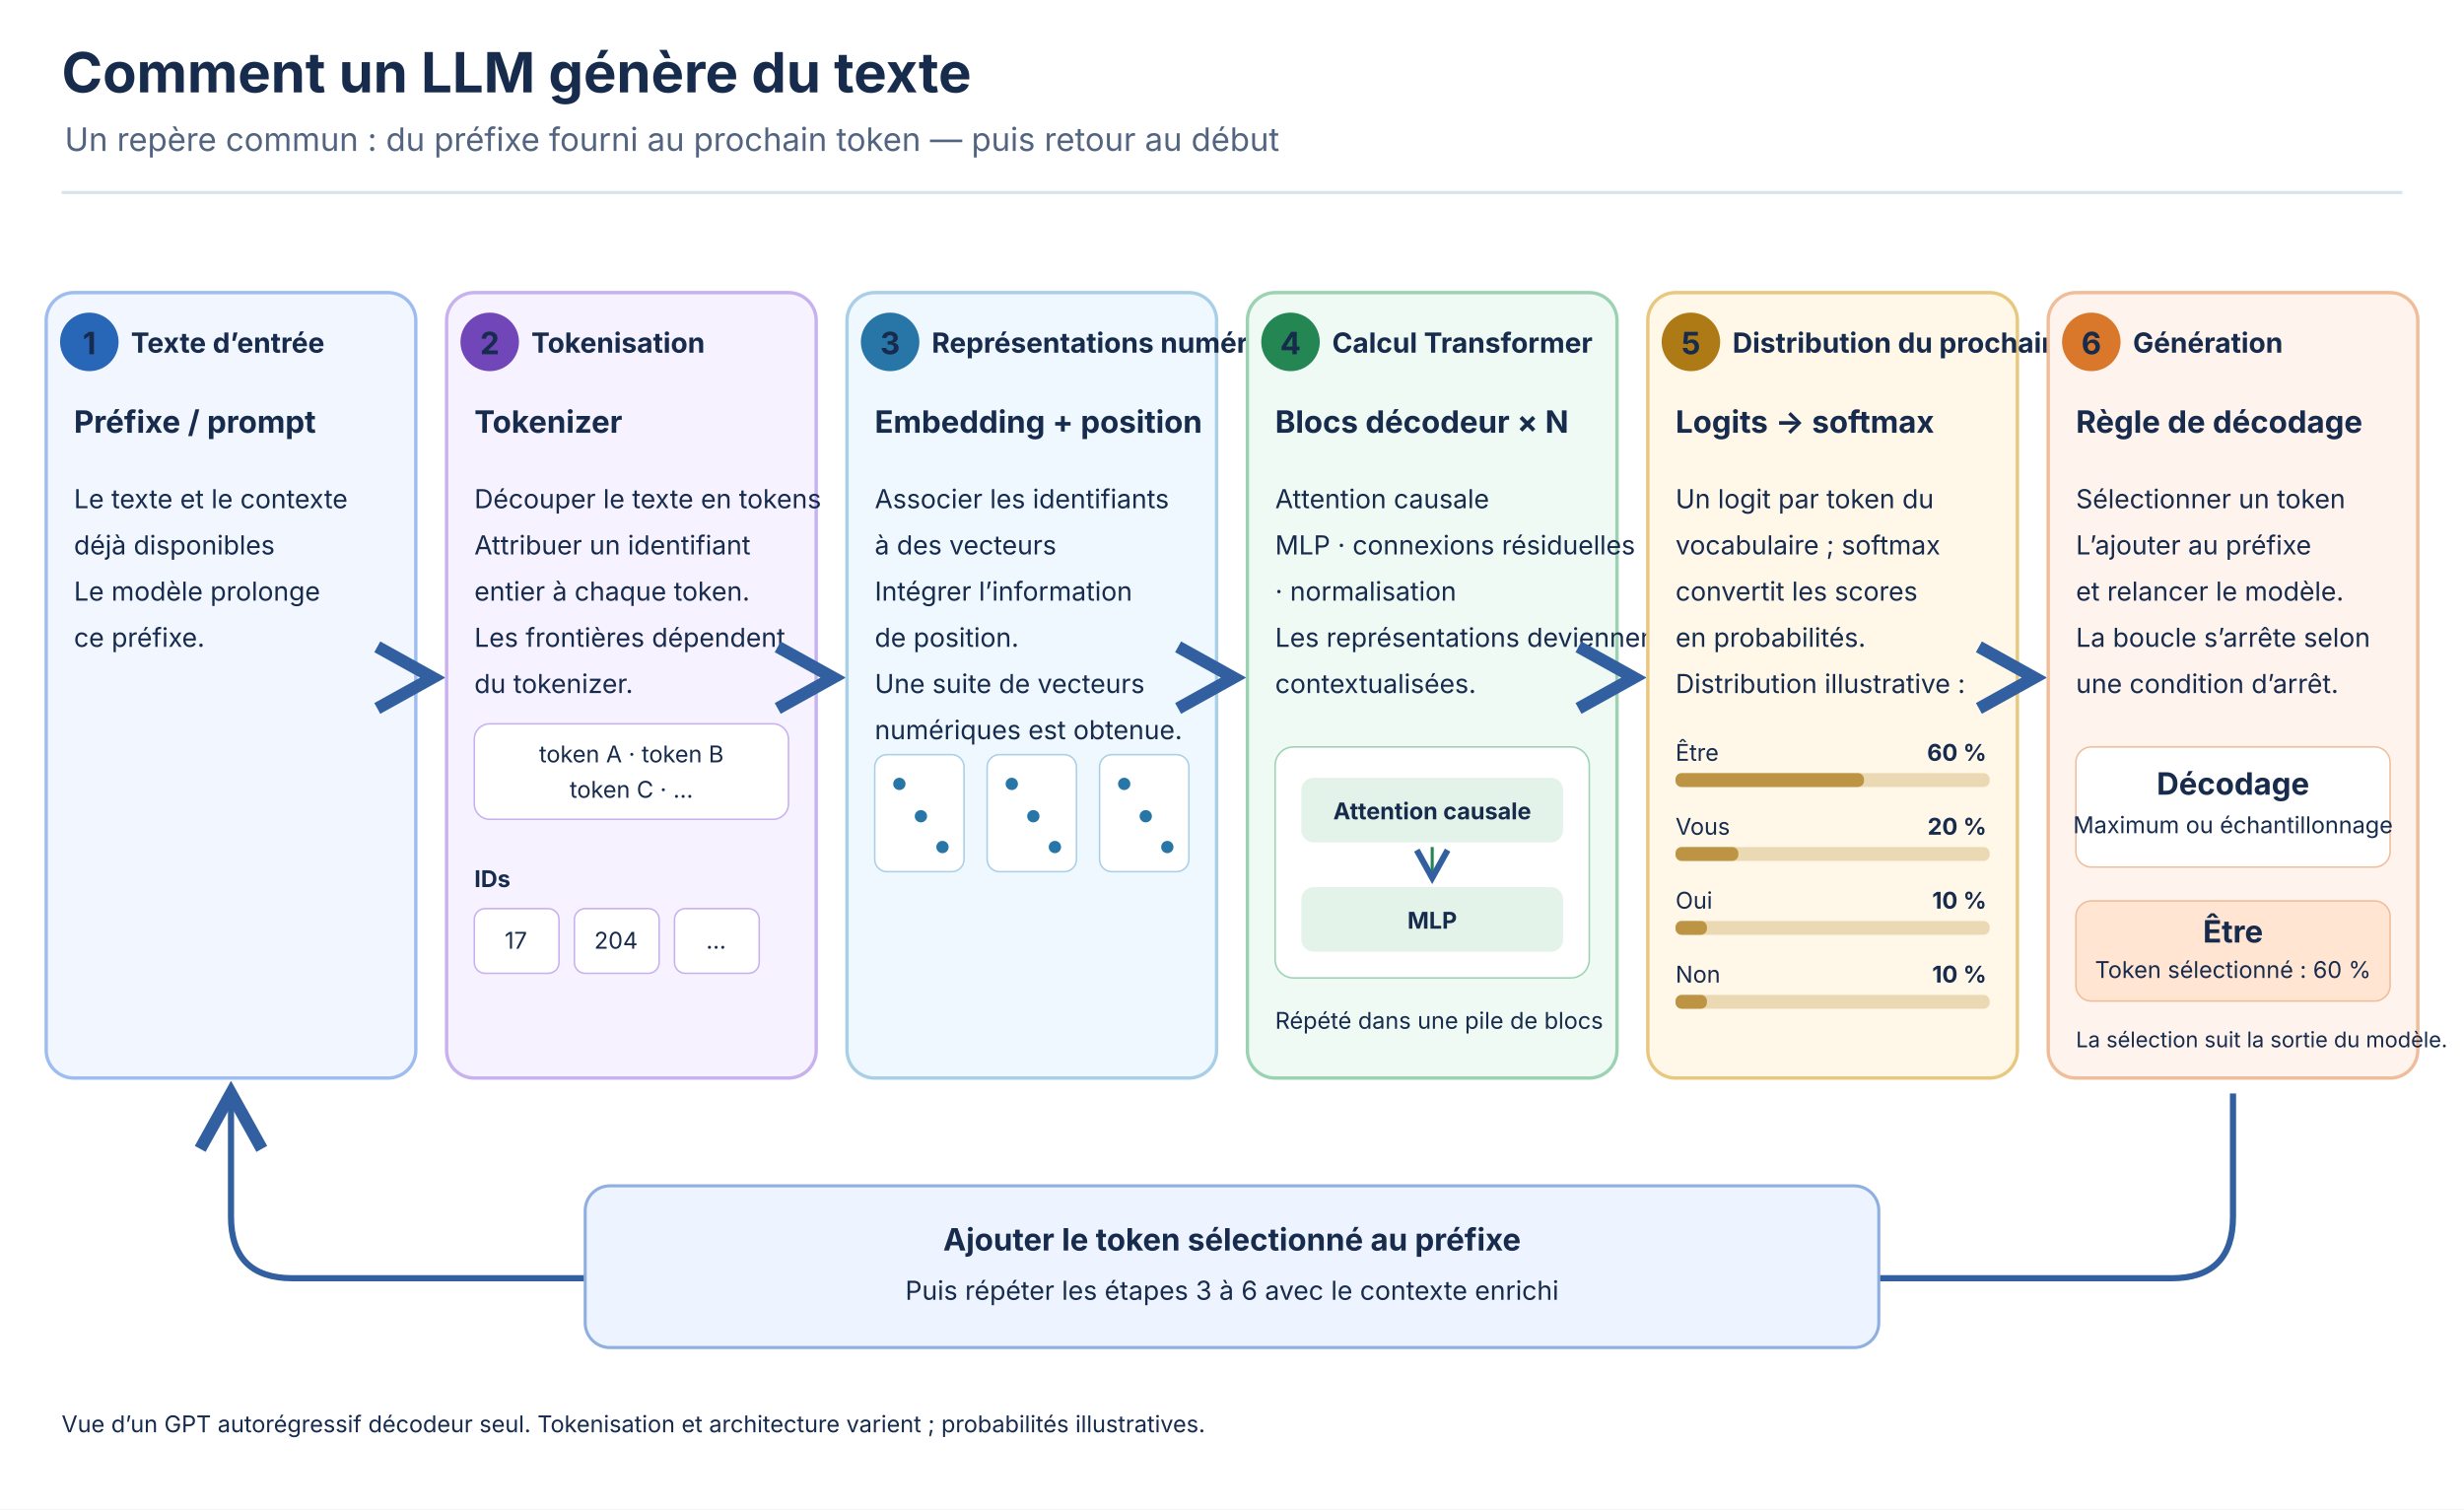
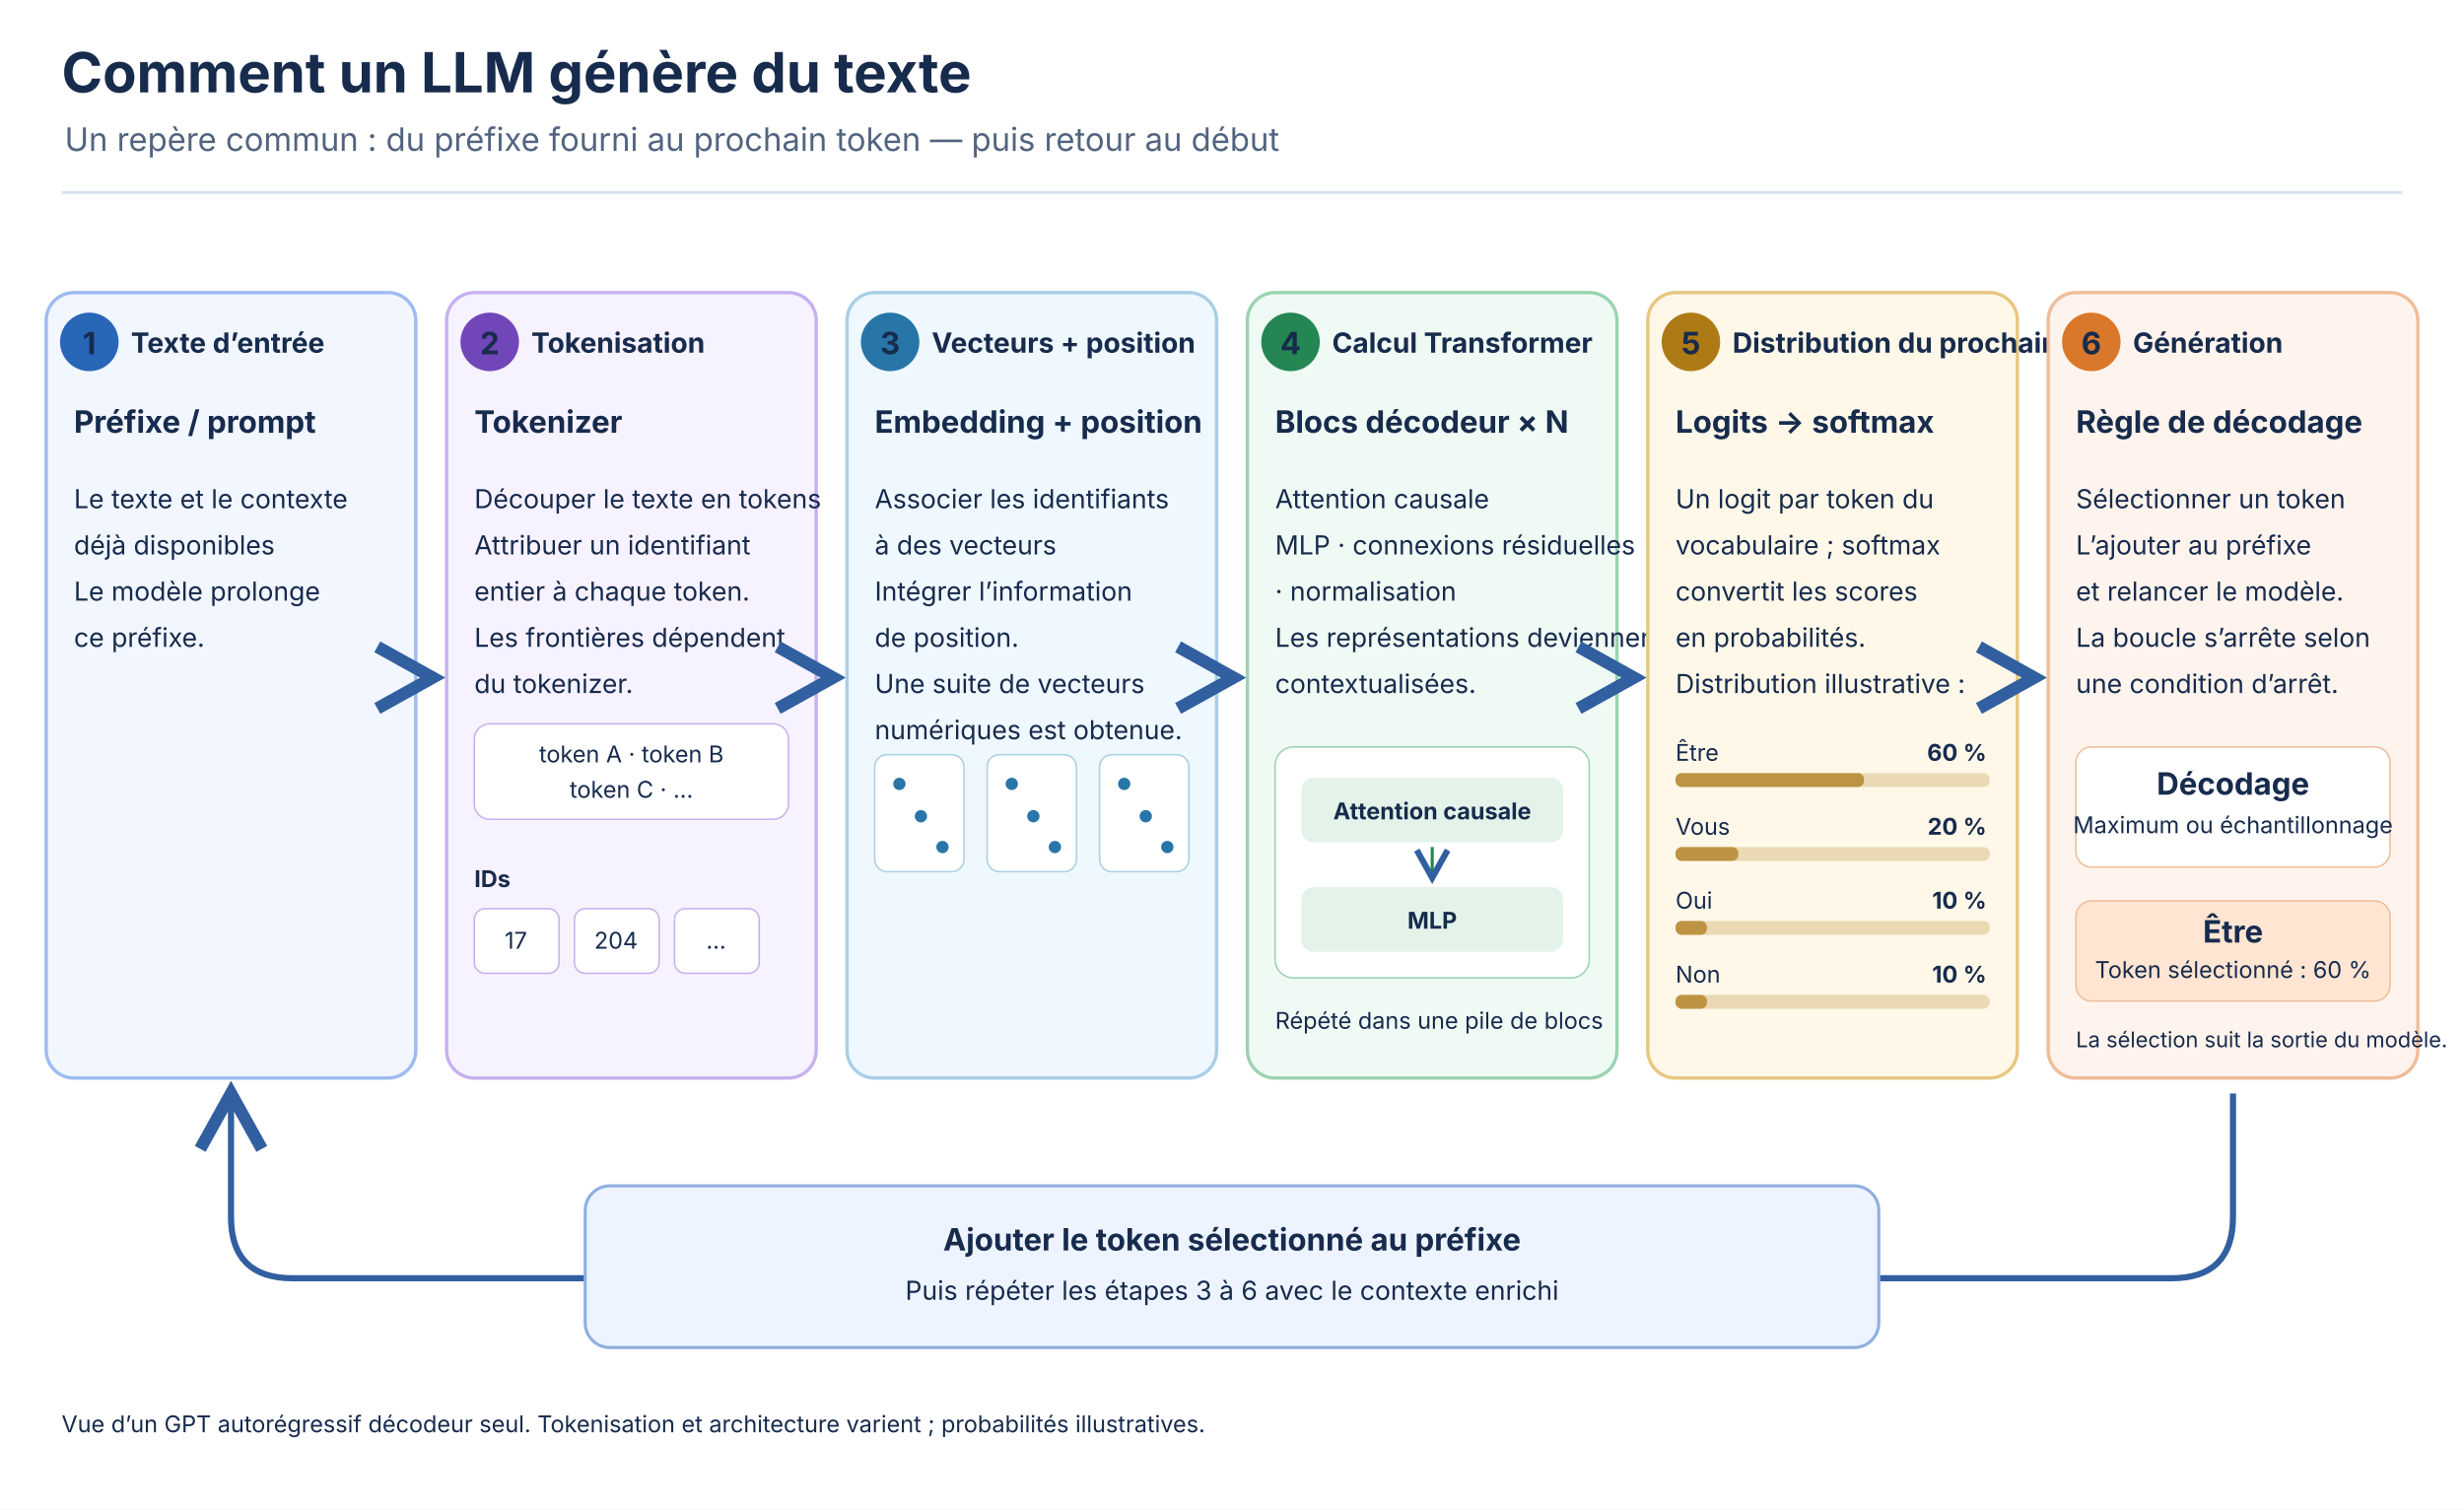
<svg xmlns="http://www.w3.org/2000/svg" viewBox="0 0 1600 980" role="img" aria-labelledby="title desc">
  <defs>
    <marker id="arrow" markerWidth="12" markerHeight="12" refX="10" refY="6" orient="auto">
      <path d="M1 1 L10 6 L1 11" fill="none" stroke="#315f9f" stroke-width="2" />
    </marker>
    <style>text{font-family:Inter,ui-sans-serif,system-ui,-apple-system,"Segoe UI",sans-serif;fill:#172b4d}.title{font-size:36px;font-weight:750}.subtitle{font-size:21px;fill:#52647f}.head{font-size:20px;font-weight:700}.stage{font-size:18px;font-weight:750}.body{font-size:17px}.small{font-size:15px}.tiny{font-size:14px}.panel{stroke-width:2.2}</style>
  </defs>
  <rect width="1600" height="980" fill="#fff" />
  <text x="40" y="60" class="title">Comment un LLM génère du texte</text>
  <text x="42" y="98" class="subtitle">Un repère commun : du préfixe fourni au prochain token — puis retour au début</text>
  <path d="M40 125 H1560" stroke="#d9e2ef" stroke-width="2" />
  <rect x="30" y="190" width="240" height="510" rx="18" fill="#f1f6ff" stroke="#9dbcf0" class="panel" />
  <circle cx="58" cy="222" r="19" fill="#2866b8" />
  <text x="58" y="230" text-anchor="middle" font-size="20" font-weight="750" fill="#fff">1</text>
  <text x="85" y="229" class="stage">Texte d’entrée</text>
  <text x="48" y="281" class="head">Préfixe / prompt</text>
  <text x="48" y="330" class="body">Le texte et le contexte</text>
  <text x="48" y="360" class="body">déjà disponibles</text>
  <text x="48" y="390" class="body">Le modèle prolonge</text>
  <text x="48" y="420" class="body">ce préfixe.</text>
  <path d="M274 440 H281" stroke="#315f9f" stroke-width="4" fill="none" marker-end="url(#arrow)" />
  <rect x="290" y="190" width="240" height="510" rx="18" fill="#f7f2ff" stroke="#c7b1ee" class="panel" />
  <circle cx="318" cy="222" r="19" fill="#7046b8" />
  <text x="318" y="230" text-anchor="middle" font-size="20" font-weight="750" fill="#fff">2</text>
  <text x="345" y="229" class="stage">Tokenisation</text>
  <text x="308" y="281" class="head">Tokenizer</text>
  <text x="308" y="330" class="body">Découper le texte en tokens</text>
  <text x="308" y="360" class="body">Attribuer un identifiant</text>
  <text x="308" y="390" class="body">entier à chaque token.</text>
  <text x="308" y="420" class="body">Les frontières dépendent</text>
  <text x="308" y="450" class="body">du tokenizer.</text>
  <rect x="308" y="470" width="204" height="62" rx="10" fill="#fff" stroke="#c7b1ee" />
  <text x="410" y="495" text-anchor="middle" class="small">token A · token B</text>
  <text x="410" y="518" text-anchor="middle" class="small">token C · …</text>
  <text x="308" y="576" class="small" font-weight="700">IDs</text>
  <g fill="#fff" stroke="#c7b1ee">
    <rect x="308" y="590" width="55" height="42" rx="7" />
    <rect x="373" y="590" width="55" height="42" rx="7" />
    <rect x="438" y="590" width="55" height="42" rx="7" />
  </g>
  <g class="small" text-anchor="middle">
    <text x="335" y="616">17</text>
    <text x="400" y="616">204</text>
    <text x="465" y="616">…</text>
  </g>
  <path d="M534 440 H541" stroke="#315f9f" stroke-width="4" fill="none" marker-end="url(#arrow)" />
  <rect x="550" y="190" width="240" height="510" rx="18" fill="#eff8ff" stroke="#a9cfe7" class="panel" />
  <circle cx="578" cy="222" r="19" fill="#2876a8" />
  <text x="578" y="230" text-anchor="middle" font-size="20" font-weight="750" fill="#fff">3</text>
-   <text x="605" y="229" class="stage">Représentations numériques</text>
+   <text x="605" y="229" class="stage">Vecteurs + position</text>
  <text x="568" y="281" class="head">Embedding + position</text>
  <text x="568" y="330" class="body">Associer les identifiants</text>
  <text x="568" y="360" class="body">à des vecteurs</text>
  <text x="568" y="390" class="body">Intégrer l’information</text>
  <text x="568" y="420" class="body">de position.</text>
  <text x="568" y="450" class="body">Une suite de vecteurs</text>
  <text x="568" y="480" class="body">numériques est obtenue.</text>
  <g fill="#fff" stroke="#a9cfe7">
    <rect x="568" y="490" width="58" height="76" rx="8" />
    <rect x="641" y="490" width="58" height="76" rx="8" />
    <rect x="714" y="490" width="58" height="76" rx="8" />
  </g>
  <g fill="#2876a8">
    <circle cx="584" cy="509" r="4" />
    <circle cx="598" cy="530" r="4" />
    <circle cx="612" cy="550" r="4" />
    <circle cx="657" cy="509" r="4" />
    <circle cx="671" cy="530" r="4" />
    <circle cx="685" cy="550" r="4" />
    <circle cx="730" cy="509" r="4" />
    <circle cx="744" cy="530" r="4" />
    <circle cx="758" cy="550" r="4" />
  </g>
  <path d="M794 440 H801" stroke="#315f9f" stroke-width="4" fill="none" marker-end="url(#arrow)" />
  <rect x="810" y="190" width="240" height="510" rx="18" fill="#f0faf4" stroke="#9bd3b2" class="panel" />
  <circle cx="838" cy="222" r="19" fill="#238653" />
  <text x="838" y="230" text-anchor="middle" font-size="20" font-weight="750" fill="#fff">4</text>
  <text x="865" y="229" class="stage">Calcul Transformer</text>
  <text x="828" y="281" class="head">Blocs décodeur × N</text>
  <text x="828" y="330" class="body">Attention causale</text>
  <text x="828" y="360" class="body">MLP · connexions résiduelles</text>
  <text x="828" y="390" class="body">· normalisation</text>
  <text x="828" y="420" class="body">Les représentations deviennent</text>
  <text x="828" y="450" class="body">contextualisées.</text>
  <rect x="828" y="485" width="204" height="150" rx="12" fill="#fff" stroke="#9bd3b2" />
  <rect x="845" y="505" width="170" height="42" rx="8" fill="#e3f3e9" />
  <text x="930" y="532" text-anchor="middle" class="small" font-weight="700">Attention causale</text>
  <path d="M930 550 V570" stroke="#238653" stroke-width="2" marker-end="url(#arrow)" />
  <rect x="845" y="576" width="170" height="42" rx="8" fill="#e3f3e9" />
  <text x="930" y="603" text-anchor="middle" class="small" font-weight="700">MLP</text>
  <text x="828" y="668" class="small">Répété dans une pile de blocs</text>
  <path d="M1054 440 H1061" stroke="#315f9f" stroke-width="4" fill="none" marker-end="url(#arrow)" />
  <rect x="1070" y="190" width="240" height="510" rx="18" fill="#fff8e9" stroke="#e8c77f" class="panel" />
  <circle cx="1098" cy="222" r="19" fill="#ad7a16" />
  <text x="1098" y="230" text-anchor="middle" font-size="20" font-weight="750" fill="#fff">5</text>
  <text x="1125" y="229" class="stage">Distribution du prochain token</text>
  <text x="1088" y="281" class="head">Logits → softmax</text>
  <text x="1088" y="330" class="body">Un logit par token du</text>
  <text x="1088" y="360" class="body">vocabulaire ; softmax</text>
  <text x="1088" y="390" class="body">convertit les scores</text>
  <text x="1088" y="420" class="body">en probabilités.</text>
  <text x="1088" y="450" class="body">Distribution illustrative :</text>
  <text x="1088" y="494" class="small">Être</text>
  <text x="1290" y="494" text-anchor="end" class="small" font-weight="700">60 %</text>
  <rect x="1088" y="502" width="204" height="9" rx="4" fill="#ead9b2" />
  <rect x="1088" y="502" width="122.4" height="9" rx="4" fill="#bd9344" />
  <text x="1088" y="542" class="small">Vous</text>
  <text x="1290" y="542" text-anchor="end" class="small" font-weight="700">20 %</text>
  <rect x="1088" y="550" width="204" height="9" rx="4" fill="#ead9b2" />
  <rect x="1088" y="550" width="40.8" height="9" rx="4" fill="#bd9344" />
  <text x="1088" y="590" class="small">Oui</text>
  <text x="1290" y="590" text-anchor="end" class="small" font-weight="700">10 %</text>
  <rect x="1088" y="598" width="204" height="9" rx="4" fill="#ead9b2" />
  <rect x="1088" y="598" width="20.4" height="9" rx="4" fill="#bd9344" />
  <text x="1088" y="638" class="small">Non</text>
  <text x="1290" y="638" text-anchor="end" class="small" font-weight="700">10 %</text>
  <rect x="1088" y="646" width="204" height="9" rx="4" fill="#ead9b2" />
  <rect x="1088" y="646" width="20.4" height="9" rx="4" fill="#bd9344" />
  <path d="M1314 440 H1321" stroke="#315f9f" stroke-width="4" fill="none" marker-end="url(#arrow)" />
  <rect x="1330" y="190" width="240" height="510" rx="18" fill="#fff4ed" stroke="#efbd9a" class="panel" />
  <circle cx="1358" cy="222" r="19" fill="#d9782a" />
  <text x="1358" y="230" text-anchor="middle" font-size="20" font-weight="750" fill="#fff">6</text>
  <text x="1385" y="229" class="stage">Génération</text>
  <text x="1348" y="281" class="head">Règle de décodage</text>
  <text x="1348" y="330" class="body">Sélectionner un token</text>
  <text x="1348" y="360" class="body">L’ajouter au préfixe</text>
  <text x="1348" y="390" class="body">et relancer le modèle.</text>
  <text x="1348" y="420" class="body">La boucle s’arrête selon</text>
  <text x="1348" y="450" class="body">une condition d’arrêt.</text>
  <rect x="1348" y="485" width="204" height="78" rx="10" fill="#fff" stroke="#efbd9a" />
  <text x="1450" y="516" text-anchor="middle" class="head">Décodage</text>
  <text x="1450" y="541" text-anchor="middle" class="small">Maximum ou échantillonnage</text>
  <rect x="1348" y="585" width="204" height="65" rx="10" fill="#ffe5d2" stroke="#efbd9a" />
  <text x="1450" y="612" text-anchor="middle" class="head">Être</text>
  <text x="1450" y="635" text-anchor="middle" class="small">Token sélectionné : 60 %</text>
  <text x="1348" y="680" class="tiny">La sélection suit la sortie du modèle.</text>
  <path d="M1450 710 V790 Q1450 830 1410 830 H190 Q150 830 150 790 V710" fill="none" stroke="#315f9f" stroke-width="4" marker-end="url(#arrow)" />
  <rect x="380" y="770" width="840" height="105" rx="16" fill="#edf4ff" stroke="#8eafe0" stroke-width="2" />
  <text x="800" y="812" text-anchor="middle" class="head">Ajouter le token sélectionné au préfixe</text>
  <text x="800" y="844" text-anchor="middle" class="body">Puis répéter les étapes 3 à 6 avec le contexte enrichi</text>
  <text x="40" y="930" class="small">Vue d’un GPT autorégressif décodeur seul. Tokenisation et architecture varient ; probabilités illustratives.</text>
</svg>
